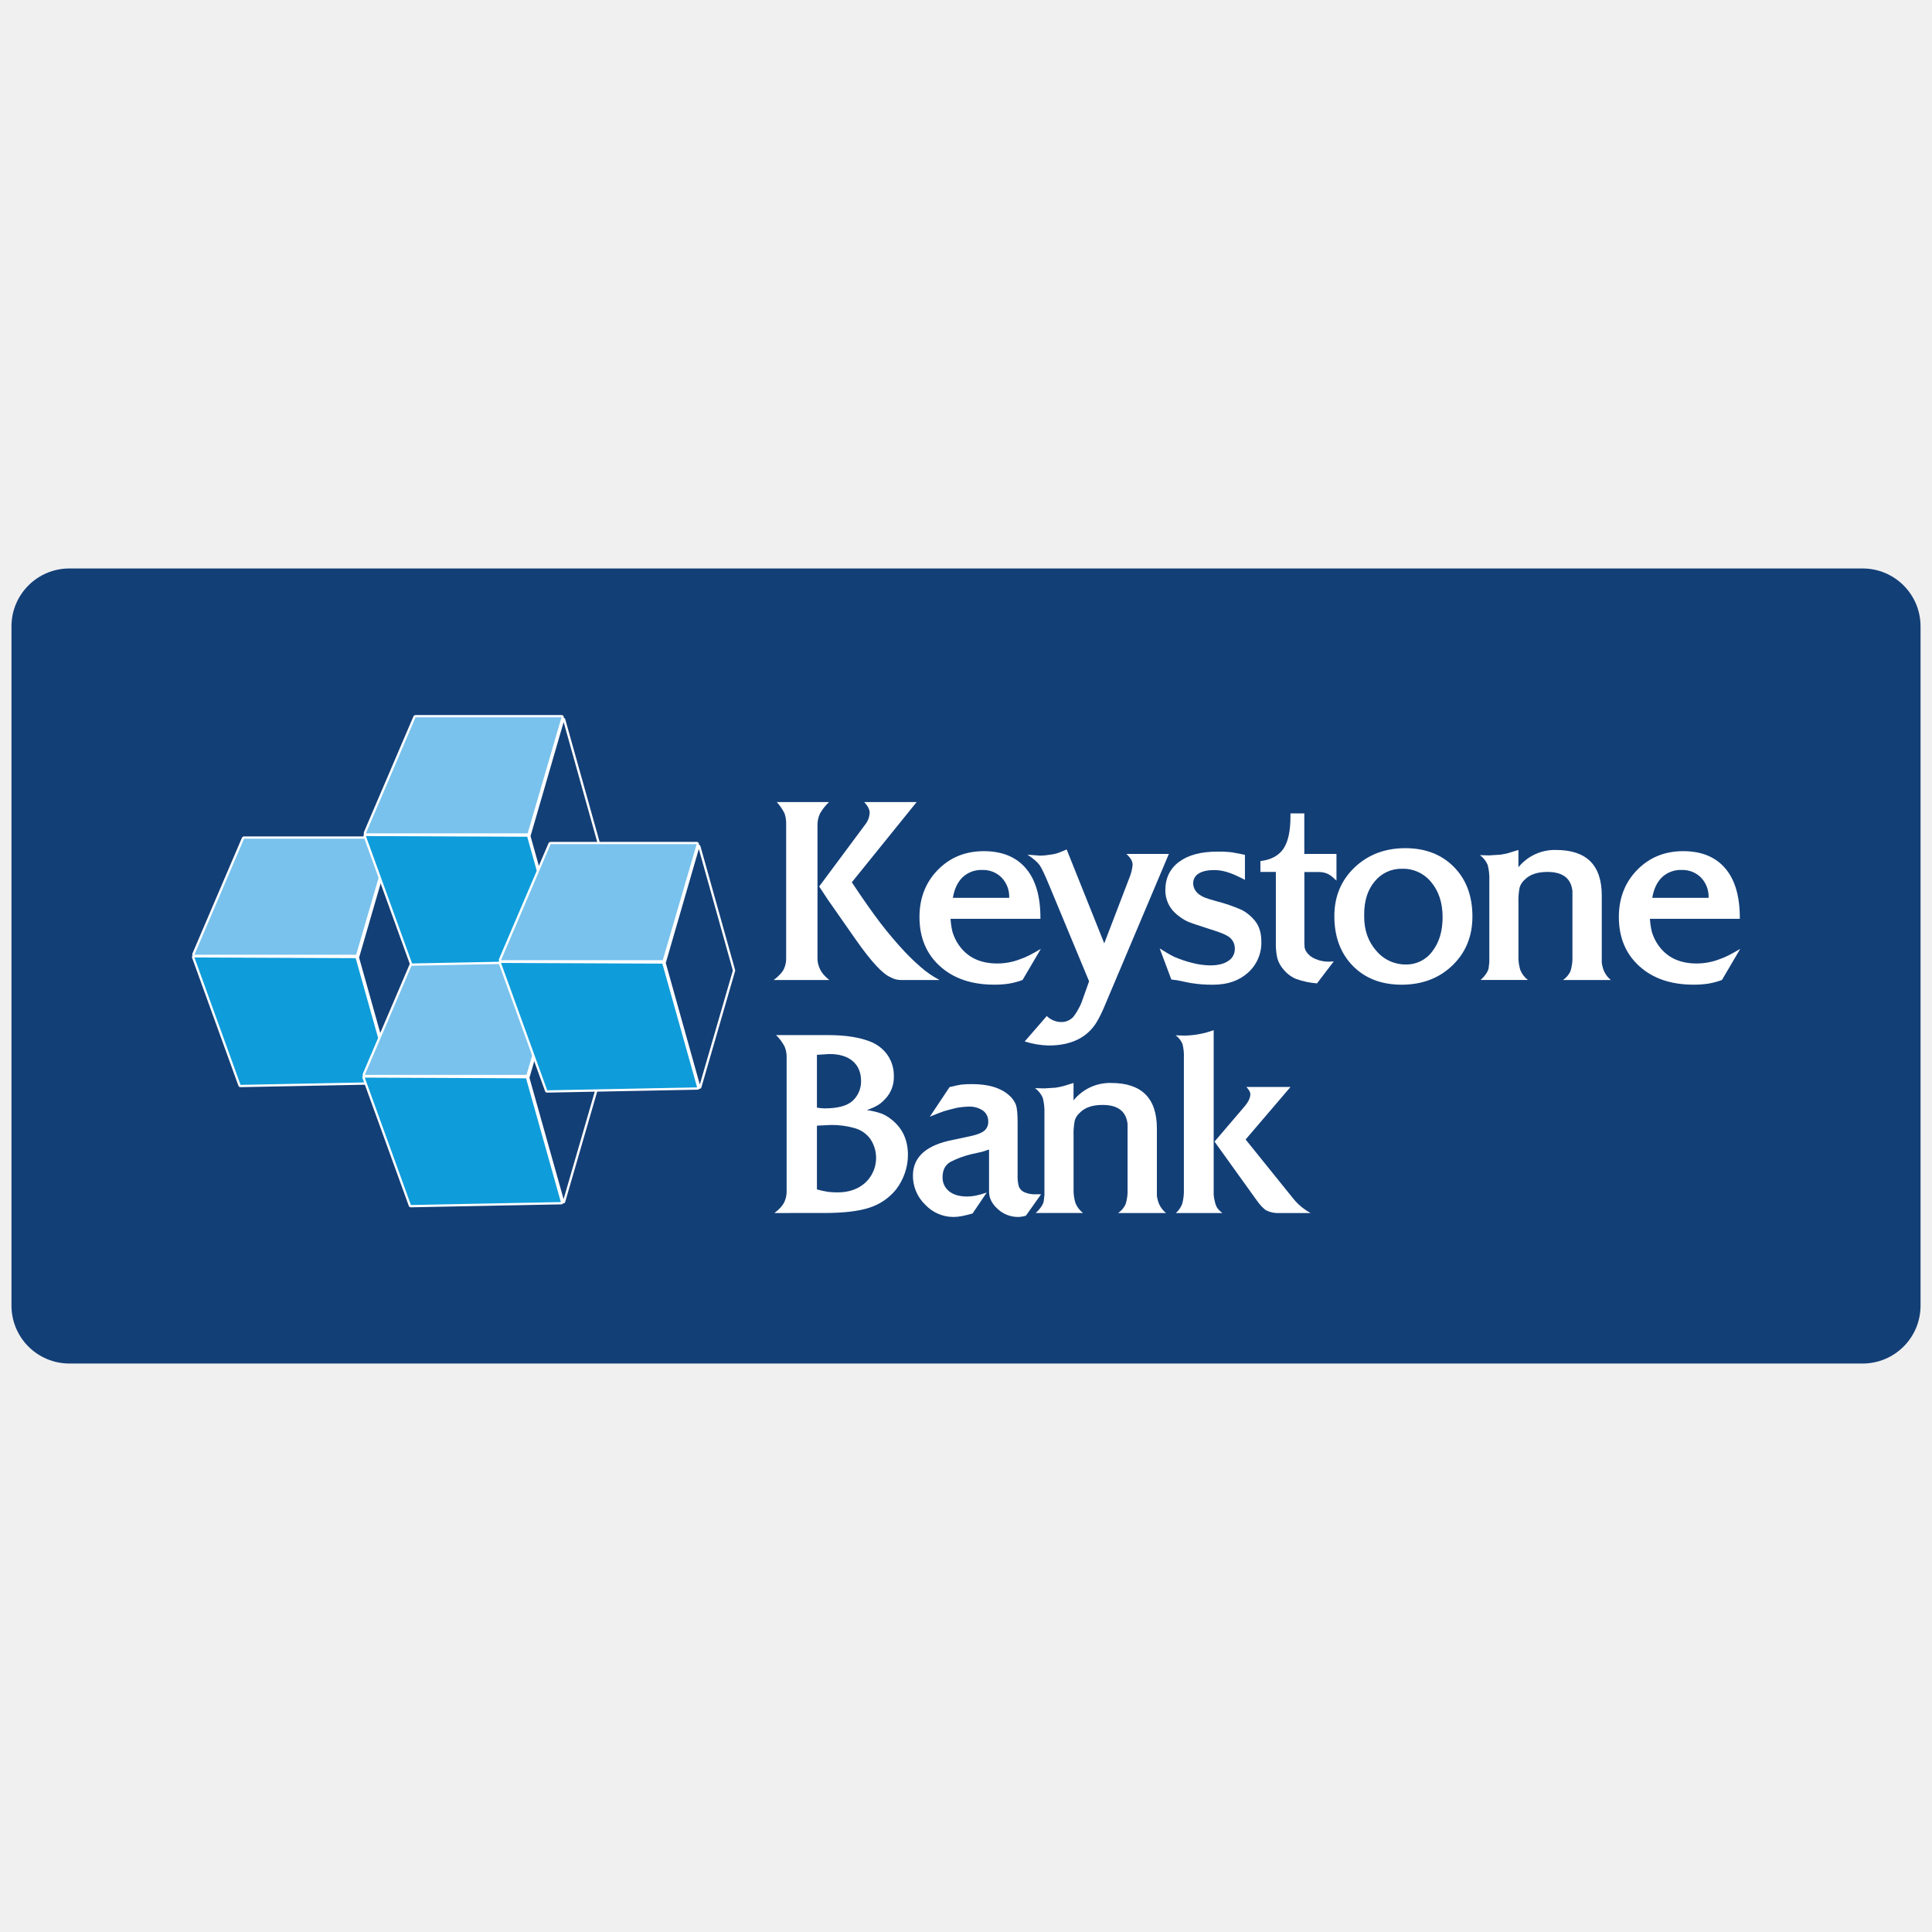
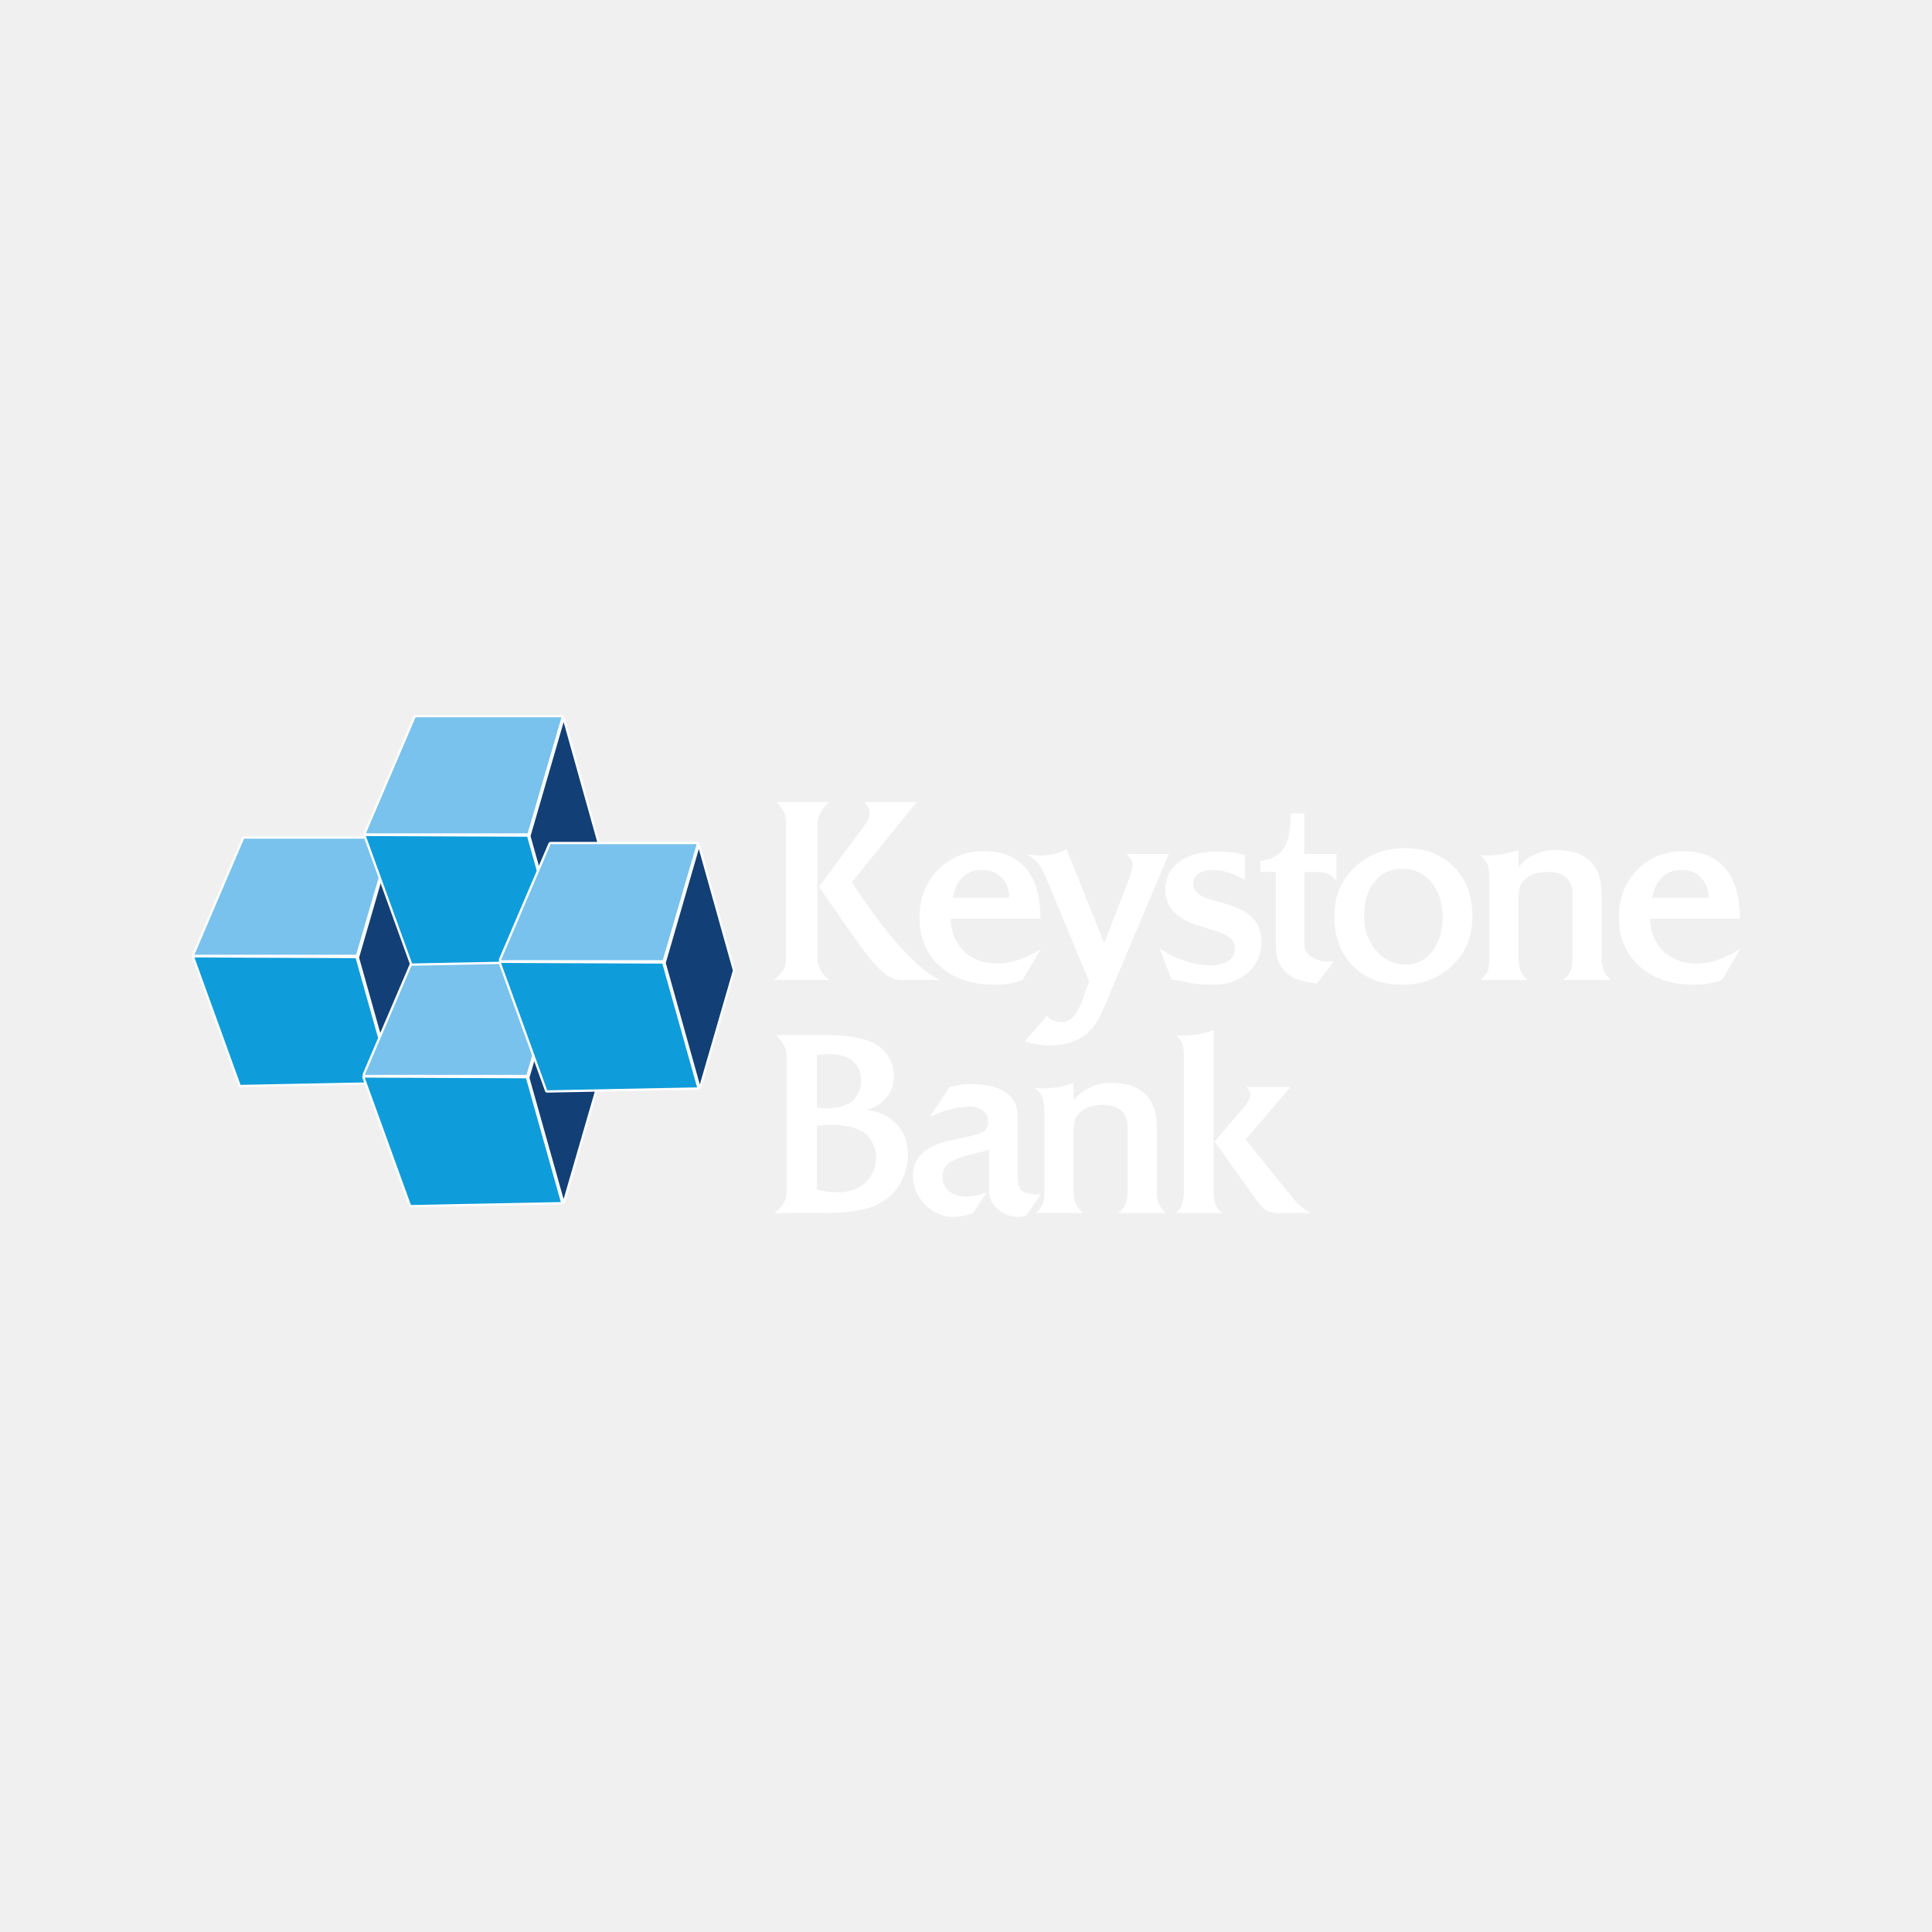
<svg xmlns="http://www.w3.org/2000/svg" viewBox="0 0 1000 1000">
-   <rect x="5.94" y="294.24" width="988.13" height="411.52" rx="29.97" style="fill:#133f77" />
+   <rect x="5.94" y="294.24" width="988.13" height="411.52" rx="29.97" style="fill:none" />
  <path d="M126.29,433.52h75.65a.54.54,0,0,1,.52.69l-17.55,60.15a.54.54,0,0,1-.52.39h-83.6a.69.69,0,0,1-.63-1l25.63-59.94A.55.55,0,0,1,126.29,433.52Z" style="fill:#78c2ed;stroke:#fff;stroke-miterlimit:10;stroke-width:1.188px" />
  <path d="M185.28,495.54l17.54-60.39a.22.22,0,0,1,.42,0l18,64.27a.13.13,0,0,1,0,.12l-17.5,60.38a.22.22,0,0,1-.43,0l-18.06-64.26A.24.24,0,0,1,185.28,495.54Z" style="fill:#123f76;stroke:#fff;stroke-miterlimit:10;stroke-width:1.195px" />
  <path d="M184.3,495.35l-84-.36a.36.36,0,0,0-.34.48L124,561.88a.37.37,0,0,0,.35.24l78.06-1.53a.37.37,0,0,0,.35-.46l-18.14-64.52A.35.35,0,0,0,184.3,495.35Z" style="fill:#0f9cda;stroke:#fff;stroke-miterlimit:10;stroke-width:1.188px" />
  <path d="M214.45,495.71h75.66a.55.55,0,0,1,.52.7l-17.55,60.15a.55.55,0,0,1-.52.39H189a.7.7,0,0,1-.64-1L214,496A.56.56,0,0,1,214.45,495.71Z" style="fill:#78c2ed;stroke:#fff;stroke-miterlimit:10;stroke-width:1.188px" />
  <path d="M273.45,557.73,291,497.34a.22.22,0,0,1,.43,0l18,64.27a.24.24,0,0,1,0,.12l-17.51,60.39a.22.22,0,0,1-.42,0l-18.07-64.25A.2.2,0,0,1,273.45,557.73Z" style="fill:#123f76;stroke:#fff;stroke-miterlimit:10;stroke-width:1.195px" />
  <path d="M272.47,557.54l-84-.36a.36.36,0,0,0-.34.49l24.06,66.4a.38.38,0,0,0,.35.24l78.07-1.53a.36.36,0,0,0,.34-.46L272.81,557.8A.35.35,0,0,0,272.47,557.54Z" style="fill:#0f9cda;stroke:#fff;stroke-miterlimit:10;stroke-width:1.188px" />
  <path d="M215.05,370.69H290.7a.54.54,0,0,1,.52.69l-17.55,60.15a.55.55,0,0,1-.52.39h-83.6a.69.69,0,0,1-.63-1L214.55,371A.54.54,0,0,1,215.05,370.69Z" style="fill:#78c2ed;stroke:#fff;stroke-miterlimit:10;stroke-width:1.188px" />
  <path d="M274,432.71l17.53-60.4a.22.22,0,0,1,.43,0l18,64.26a.29.29,0,0,1,0,.13l-17.5,60.38a.22.22,0,0,1-.43,0L274,432.83A.24.24,0,0,1,274,432.71Z" style="fill:#123f76;stroke:#fff;stroke-miterlimit:10;stroke-width:1.195px" />
  <path d="M273.06,432.51l-84-.36a.36.36,0,0,0-.34.49l24.07,66.41a.35.35,0,0,0,.35.23l78.06-1.53a.35.35,0,0,0,.34-.46l-18.13-64.51A.36.36,0,0,0,273.06,432.51Z" style="fill:#0f9cda;stroke:#fff;stroke-miterlimit:10;stroke-width:1.188px" />
  <path d="M400.47,507.26c2.64-2.05,4.38-3.9,5.2-5.56a12.56,12.56,0,0,0,1.24-5.69V426.78a15.68,15.68,0,0,0-.83-5.75,25.61,25.61,0,0,0-4-5.87h27a26.17,26.17,0,0,0-4.62,5.87,13.28,13.28,0,0,0-1.33,5.75V496a12.23,12.23,0,0,0,.3,2.81,14.66,14.66,0,0,0,1,2.82,12.75,12.75,0,0,0,1.83,2.8,22.06,22.06,0,0,0,3,2.82ZM424,458.84l23.83-32.06a10.53,10.53,0,0,0,2.31-6.13c0-1.62-.94-3.45-2.8-5.49h27.1l-33.54,41.51q8.63,13,14.71,20.95t12.75,15.07a112.14,112.14,0,0,0,8.15,7.8,45.15,45.15,0,0,0,4.8,3.76,53.67,53.67,0,0,0,5,3H466a10.75,10.75,0,0,1-5-1.41q-6.08-2.43-18-19.42l-14.46-20.69Z" style="fill:#fff" />
  <path d="M538.52,475.58H492a39.2,39.2,0,0,0,1,6.77,25.92,25.92,0,0,0,2.2,5.11q6.57,11.24,21,11.24a32.93,32.93,0,0,0,11.7-2.17,42.66,42.66,0,0,0,4.75-2q2.21-1.1,6.09-3.39l-9.47,16.1a39.68,39.68,0,0,1-7.17,1.91,49.57,49.57,0,0,1-7.54.51q-17.5,0-28.07-9.58t-10.57-25.42q0-14.69,9.48-24.39t23.81-9.71q14.22,0,21.82,8.94T538.52,475.58Zm-30.07-25.29a14.11,14.11,0,0,0-10.13,3.7q-3.9,3.7-5.12,10.73h29.16a14.24,14.24,0,0,0-3.91-10.47A13.44,13.44,0,0,0,508.45,450.29Z" style="fill:#fff" />
  <path d="M530.38,539.06,541.8,525.9A10.89,10.89,0,0,0,549,529a8.29,8.29,0,0,0,6.32-2.43,23.15,23.15,0,0,0,2.68-4,27.48,27.48,0,0,0,2.43-5.44l3.28-9.21L543.38,459q-3.64-8.83-5.22-11.13c-1.06-1.54-3.16-3.37-6.32-5.5l6.44.51a29.26,29.26,0,0,0,3-.19c1.14-.13,2.25-.28,3.35-.45a17.57,17.57,0,0,0,3.1-.77q2.55-1,4.38-1.79l19.45,48.61,12.89-33.65a23.82,23.82,0,0,0,1.79-6.9,5.67,5.67,0,0,0-.67-2.69A12.42,12.42,0,0,0,583,442h22L571.7,520.8a65,65,0,0,1-4.13,8.35q-7.43,12-24.92,12A45.06,45.06,0,0,1,530.38,539.06Z" style="fill:#fff" />
  <path d="M600.25,490.91l3.28,2q2.07,1.28,4.14,2.3a59.72,59.72,0,0,0,9.41,3.19,38.21,38.21,0,0,0,9.3,1.28q6,0,9.36-2.3a7.17,7.17,0,0,0,3.4-6.26,7.32,7.32,0,0,0-3.52-6.51,21.69,21.69,0,0,0-3.41-1.66c-1.29-.52-3.56-1.28-6.8-2.3q-8.5-2.69-10.82-3.71a26.09,26.09,0,0,1-5.59-3.7,16,16,0,0,1-5.83-12.39q0-9.45,7.11-14.76t20-5.3a57.09,57.09,0,0,1,7.53.39l6.57,1.27V455.4c-1-.52-2.33-1.2-4.07-2a36,36,0,0,0-5.72-2.17,22.23,22.23,0,0,0-6.13-.89q-5.12,0-8,1.78a5.7,5.7,0,0,0-2.86,5.11,6.44,6.44,0,0,0,.79,3.13,7.9,7.9,0,0,0,2.25,2.56,14,14,0,0,0,3.28,1.79c1.22.46,3.24,1.08,6.08,1.85A84.55,84.55,0,0,1,642.79,471a21.45,21.45,0,0,1,6.56,5.36q3.52,4.1,3.52,11A20.71,20.71,0,0,1,646,503.42q-6.93,6.25-18,6.26a67.8,67.8,0,0,1-11.91-.89l-6.8-1.41-3-.38Z" style="fill:#fff" />
  <path d="M652.39,451.31v-5.62q8.26-1,11.91-6.39t3.64-16.73V421h7.17v21h16.65v13.8l-1.11-1a18.36,18.36,0,0,0-2.28-1.86,9.71,9.71,0,0,0-2.53-1.15,13.34,13.34,0,0,0-3.7-.44h-7v35.12a35.1,35.1,0,0,0,.13,4,6.4,6.4,0,0,0,1,2.3,9.84,9.84,0,0,0,4.57,3.58,17,17,0,0,0,6.92,1.41l2.59-.13L681.67,509a41.6,41.6,0,0,1-10.81-2.3,16.85,16.85,0,0,1-6.69-5.1,15.26,15.26,0,0,1-3-5.5,32.56,32.56,0,0,1-.79-8.3V451.31Z" style="fill:#fff" />
  <path d="M690.66,474.17q0-15.19,10.45-25.16t26.25-10q15.55,0,25.16,9.7t9.6,25.68q0,15.33-10.33,25.29t-26.25,10q-15.79,0-25.34-9.77T690.66,474.17Zm15.44-.89v1.15q0,10.6,6.26,17.69a19.7,19.7,0,0,0,15.37,7.09,16.5,16.5,0,0,0,13.67-6.84q5.28-6.83,5.29-17.56,0-11.12-5.84-18.14a18.69,18.69,0,0,0-15.07-7,17.67,17.67,0,0,0-14.21,6.51Q706.09,462.67,706.1,473.28Z" style="fill:#fff" />
  <path d="M766,442.62l4.74.13,5.83-.37a34.14,34.14,0,0,0,4.19-.85q1.77-.5,5.17-1.59v8.94a24.24,24.24,0,0,1,19.44-8.94q23.7,0,23.7,23.55v34.29a7.32,7.32,0,0,0,.24,1.92l.37,1.41a12.42,12.42,0,0,0,4.13,6.15H809a11.19,11.19,0,0,0,3.89-4.61,23,23,0,0,0,1-7.81V461.17q-1.11-9.87-12.94-9.86-7.94,0-11.84,4.09a8.49,8.49,0,0,0-2.56,4,34.94,34.94,0,0,0-.61,8v27.4a22,22,0,0,0,1,7.36,12.43,12.43,0,0,0,3.89,5.06H766.37a22.94,22.94,0,0,0,1.94-2,8.74,8.74,0,0,0,.81-1.09,8.46,8.46,0,0,0,1.37-2.81l.38-3.32V455.78a27.77,27.77,0,0,0-.85-8.11A11.94,11.94,0,0,0,766,442.62Z" style="fill:#fff" />
  <path d="M900.53,475.58H854a39.2,39.2,0,0,0,1,6.77,25.92,25.92,0,0,0,2.2,5.11q6.57,11.24,21,11.24a32.93,32.93,0,0,0,11.7-2.17,42.66,42.66,0,0,0,4.75-2q2.19-1.1,6.09-3.39l-9.47,16.1a39.68,39.68,0,0,1-7.17,1.91,49.57,49.57,0,0,1-7.54.51q-17.51,0-28.07-9.58t-10.57-25.42q0-14.69,9.48-24.39t23.81-9.71q14.22,0,21.82,8.94T900.53,475.58Zm-30.07-25.29a14.11,14.11,0,0,0-10.13,3.7q-3.9,3.7-5.13,10.73h29.17a14.24,14.24,0,0,0-3.91-10.47A13.44,13.44,0,0,0,870.46,450.29Z" style="fill:#fff" />
  <path d="M400.84,627.86a23.9,23.9,0,0,0,3.22-2.87,13.41,13.41,0,0,0,1.83-2.62,12.82,12.82,0,0,0,1.27-5.75V547.26a13.41,13.41,0,0,0-1.1-5.68,23.62,23.62,0,0,0-4.37-5.82h26.85q14.1,0,22.73,3.71a19.42,19.42,0,0,1,8.38,7,18.77,18.77,0,0,1,3,10.61,16.14,16.14,0,0,1-4.49,11.75,17.18,17.18,0,0,1-3.77,3.19,30.07,30.07,0,0,1-5.71,2.56,39.19,39.19,0,0,1,7.53,1.78,19.94,19.94,0,0,1,5.35,3.2q8.38,6.64,8.38,18.26a28.4,28.4,0,0,1-1.58,9.33,30,30,0,0,1-4.49,8.43,29.1,29.1,0,0,1-13.86,9.51q-8.39,2.76-23.45,2.75Zm22-81.88v27.34a29.6,29.6,0,0,0,3.91.38q10.39,0,14.66-4a13.67,13.67,0,0,0,4.28-10.09q0-6.64-4.28-10.35t-12.21-3.7Zm0,36.66v33a50.68,50.68,0,0,0,5.9,1.28,39.89,39.89,0,0,0,4.92.25q8.63,0,14.22-5a17.57,17.57,0,0,0,2.67-22.55,15,15,0,0,0-8.32-5.74,42.5,42.5,0,0,0-12.1-1.6Z" style="fill:#fff" />
  <path d="M481.28,578l10.21-15.32c2.76-.68,4.76-1.11,6-1.28a46.92,46.92,0,0,1,5.77-.26q12.27,0,18.71,5.5a12.58,12.58,0,0,1,3.89,5.23c.57,1.71.85,4.77.85,9.2v26.95a20.47,20.47,0,0,0,.61,6.07A5.43,5.43,0,0,0,530,617a13,13,0,0,0,6.19,1.15h2.68L531,629.24a14.93,14.93,0,0,1-4,.66,15.4,15.4,0,0,1-10.45-4q-4.62-4.07-4.62-9.1V595l-3.53,1.15-5.71,1.28a47.66,47.66,0,0,0-10.81,4c-2.68,1.62-4,4.21-4,7.79a8.91,8.91,0,0,0,3.4,7.41q3.4,2.68,9.23,2.68a22.27,22.27,0,0,0,4.32-.41,50.94,50.94,0,0,0,5.89-1.63L503.4,628.1q-3.16.9-5.53,1.35a23.31,23.31,0,0,1-4.31.45,20,20,0,0,1-14.71-6.4,20.63,20.63,0,0,1-6.32-15q0-14.58,21-18.56l7.17-1.53q6.07-1.15,8.44-2.89a5.72,5.72,0,0,0,2.37-4.92,6.77,6.77,0,0,0-2.73-5.76,12.18,12.18,0,0,0-7.47-2.05,39.85,39.85,0,0,0-6.2.64c-3.08.76-5.25,1.34-6.5,1.72S484.93,576.51,481.28,578Z" style="fill:#fff" />
  <path d="M535.73,563.23l4.73.12,5.84-.36a36.39,36.39,0,0,0,4.19-.86c1.17-.32,2.9-.85,5.17-1.59v9a24.25,24.25,0,0,1,19.44-9q23.7,0,23.7,23.55v34.3a7.43,7.43,0,0,0,.24,1.92q.24.9.36,1.41a12.48,12.48,0,0,0,4.14,6.14h-24.8a11.06,11.06,0,0,0,3.89-4.61,22.64,22.64,0,0,0,1-7.81V581.77q-1.11-9.85-12.94-9.86-7.93,0-11.84,4.1a8.56,8.56,0,0,0-2.57,4,35.77,35.77,0,0,0-.6,8v27.4a21.9,21.9,0,0,0,1,7.36,12.28,12.28,0,0,0,3.89,5.06H536.09a20.07,20.07,0,0,0,1.93-2,8.66,8.66,0,0,0,.82-1.08,8.76,8.76,0,0,0,1.37-2.81l.38-3.33V576.38a27.82,27.82,0,0,0-.85-8.11A11.86,11.86,0,0,0,535.73,563.23Z" style="fill:#fff" />
  <path d="M608.52,535.89l4.74.13a46.23,46.23,0,0,0,14.94-2.81v85.2a16.8,16.8,0,0,0,.55,3.32,11.76,11.76,0,0,0,1.22,3.38,12,12,0,0,0,2.73,2.75H608.64a12.08,12.08,0,0,0,3.28-4.79,25.4,25.4,0,0,0,.85-7.6V547.64a25.14,25.14,0,0,0-.73-7.34A10.68,10.68,0,0,0,608.52,535.89Zm20.12,55,15-17.57q3.54-3.94,3.54-7c0-1-.69-2.25-2.06-3.7h22.84L644.73,589.8l24.91,30.91a29.68,29.68,0,0,0,8.75,7.15H662.21a13.61,13.61,0,0,1-6.63-1.28q-2.25-1.27-5.17-5.37Z" style="fill:#fff" />
  <path d="M285,436.35h75.66a.55.55,0,0,1,.52.7L343.6,497.2a.55.55,0,0,1-.52.39h-83.6a.7.7,0,0,1-.64-1l25.64-59.94A.53.53,0,0,1,285,436.35Z" style="fill:#78c2ed;stroke:#fff;stroke-miterlimit:10;stroke-width:1.188px" />
  <path d="M344,498.37,361.5,438a.22.22,0,0,1,.43,0l18,64.27a.24.24,0,0,1,0,.12l-17.5,60.39a.22.22,0,0,1-.43,0L344,498.5A.29.29,0,0,1,344,498.37Z" style="fill:#123f76;stroke:#fff;stroke-miterlimit:10;stroke-width:1.195px" />
  <path d="M343,498.18l-84-.36a.36.36,0,0,0-.34.49l24.07,66.4a.35.35,0,0,0,.34.24l78.07-1.53a.35.35,0,0,0,.34-.46l-18.13-64.52A.38.38,0,0,0,343,498.18Z" style="fill:#0f9cda;stroke:#fff;stroke-miterlimit:10;stroke-width:1.188px" />
</svg>
